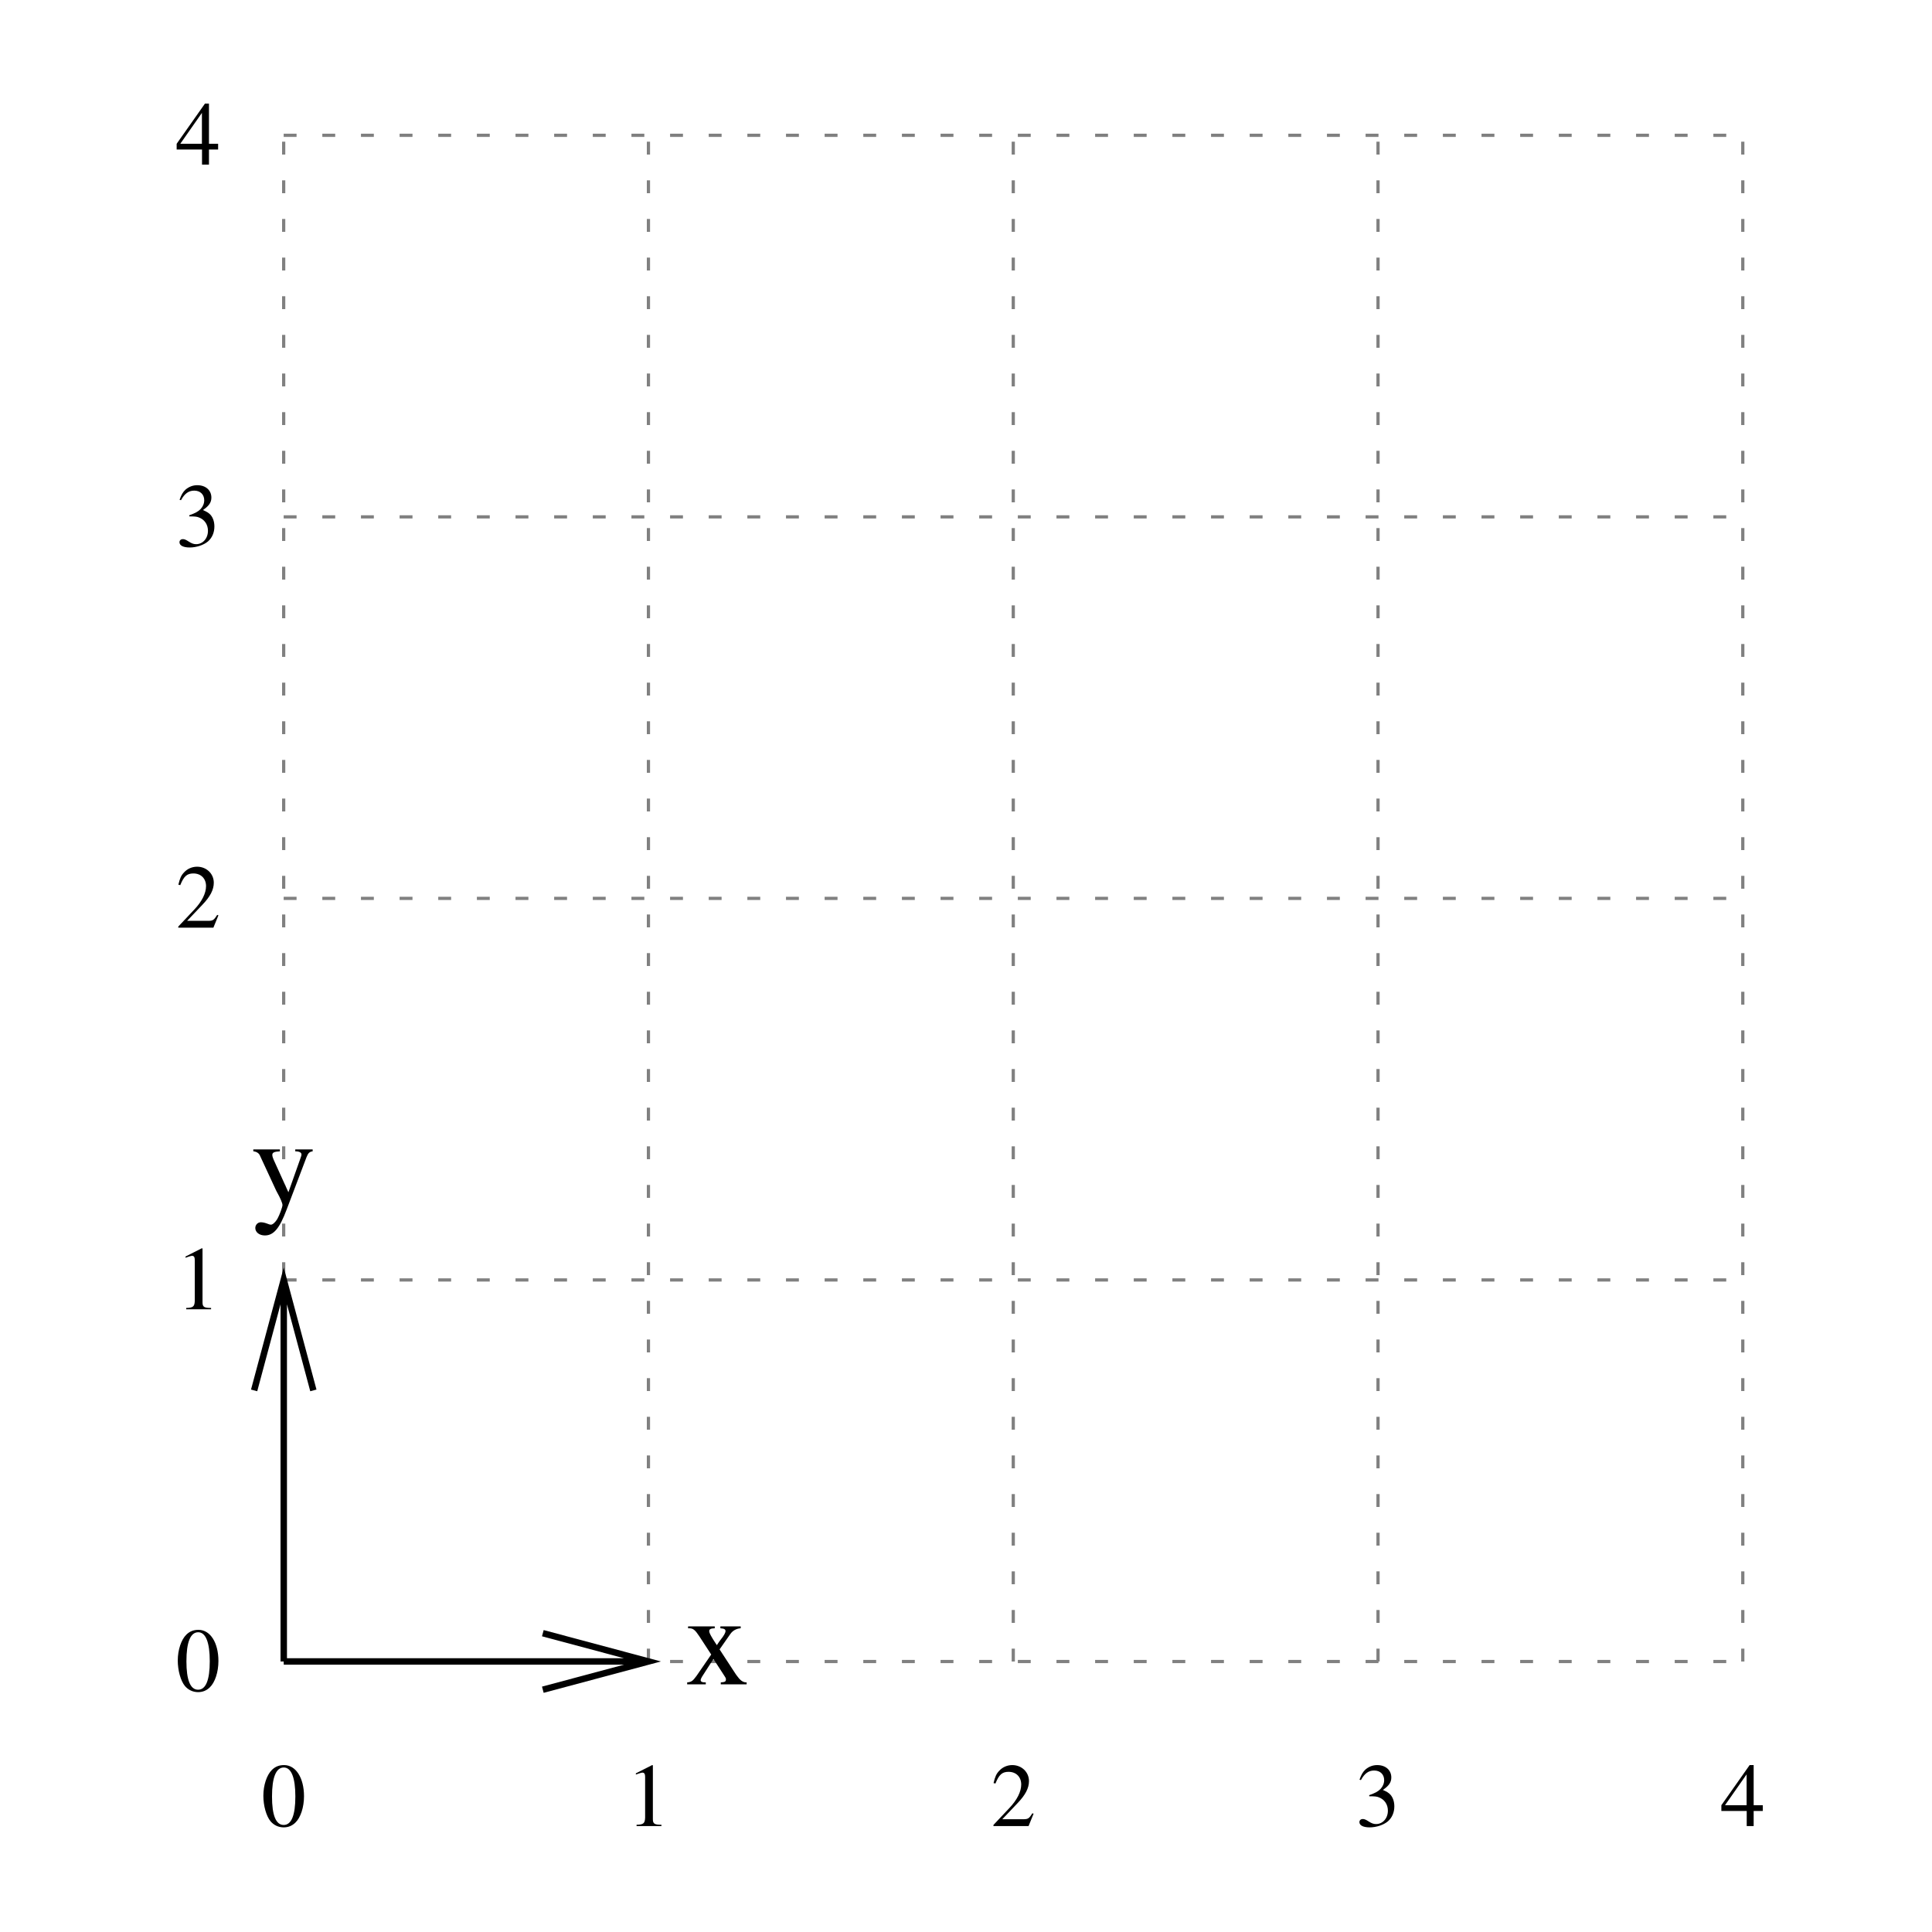
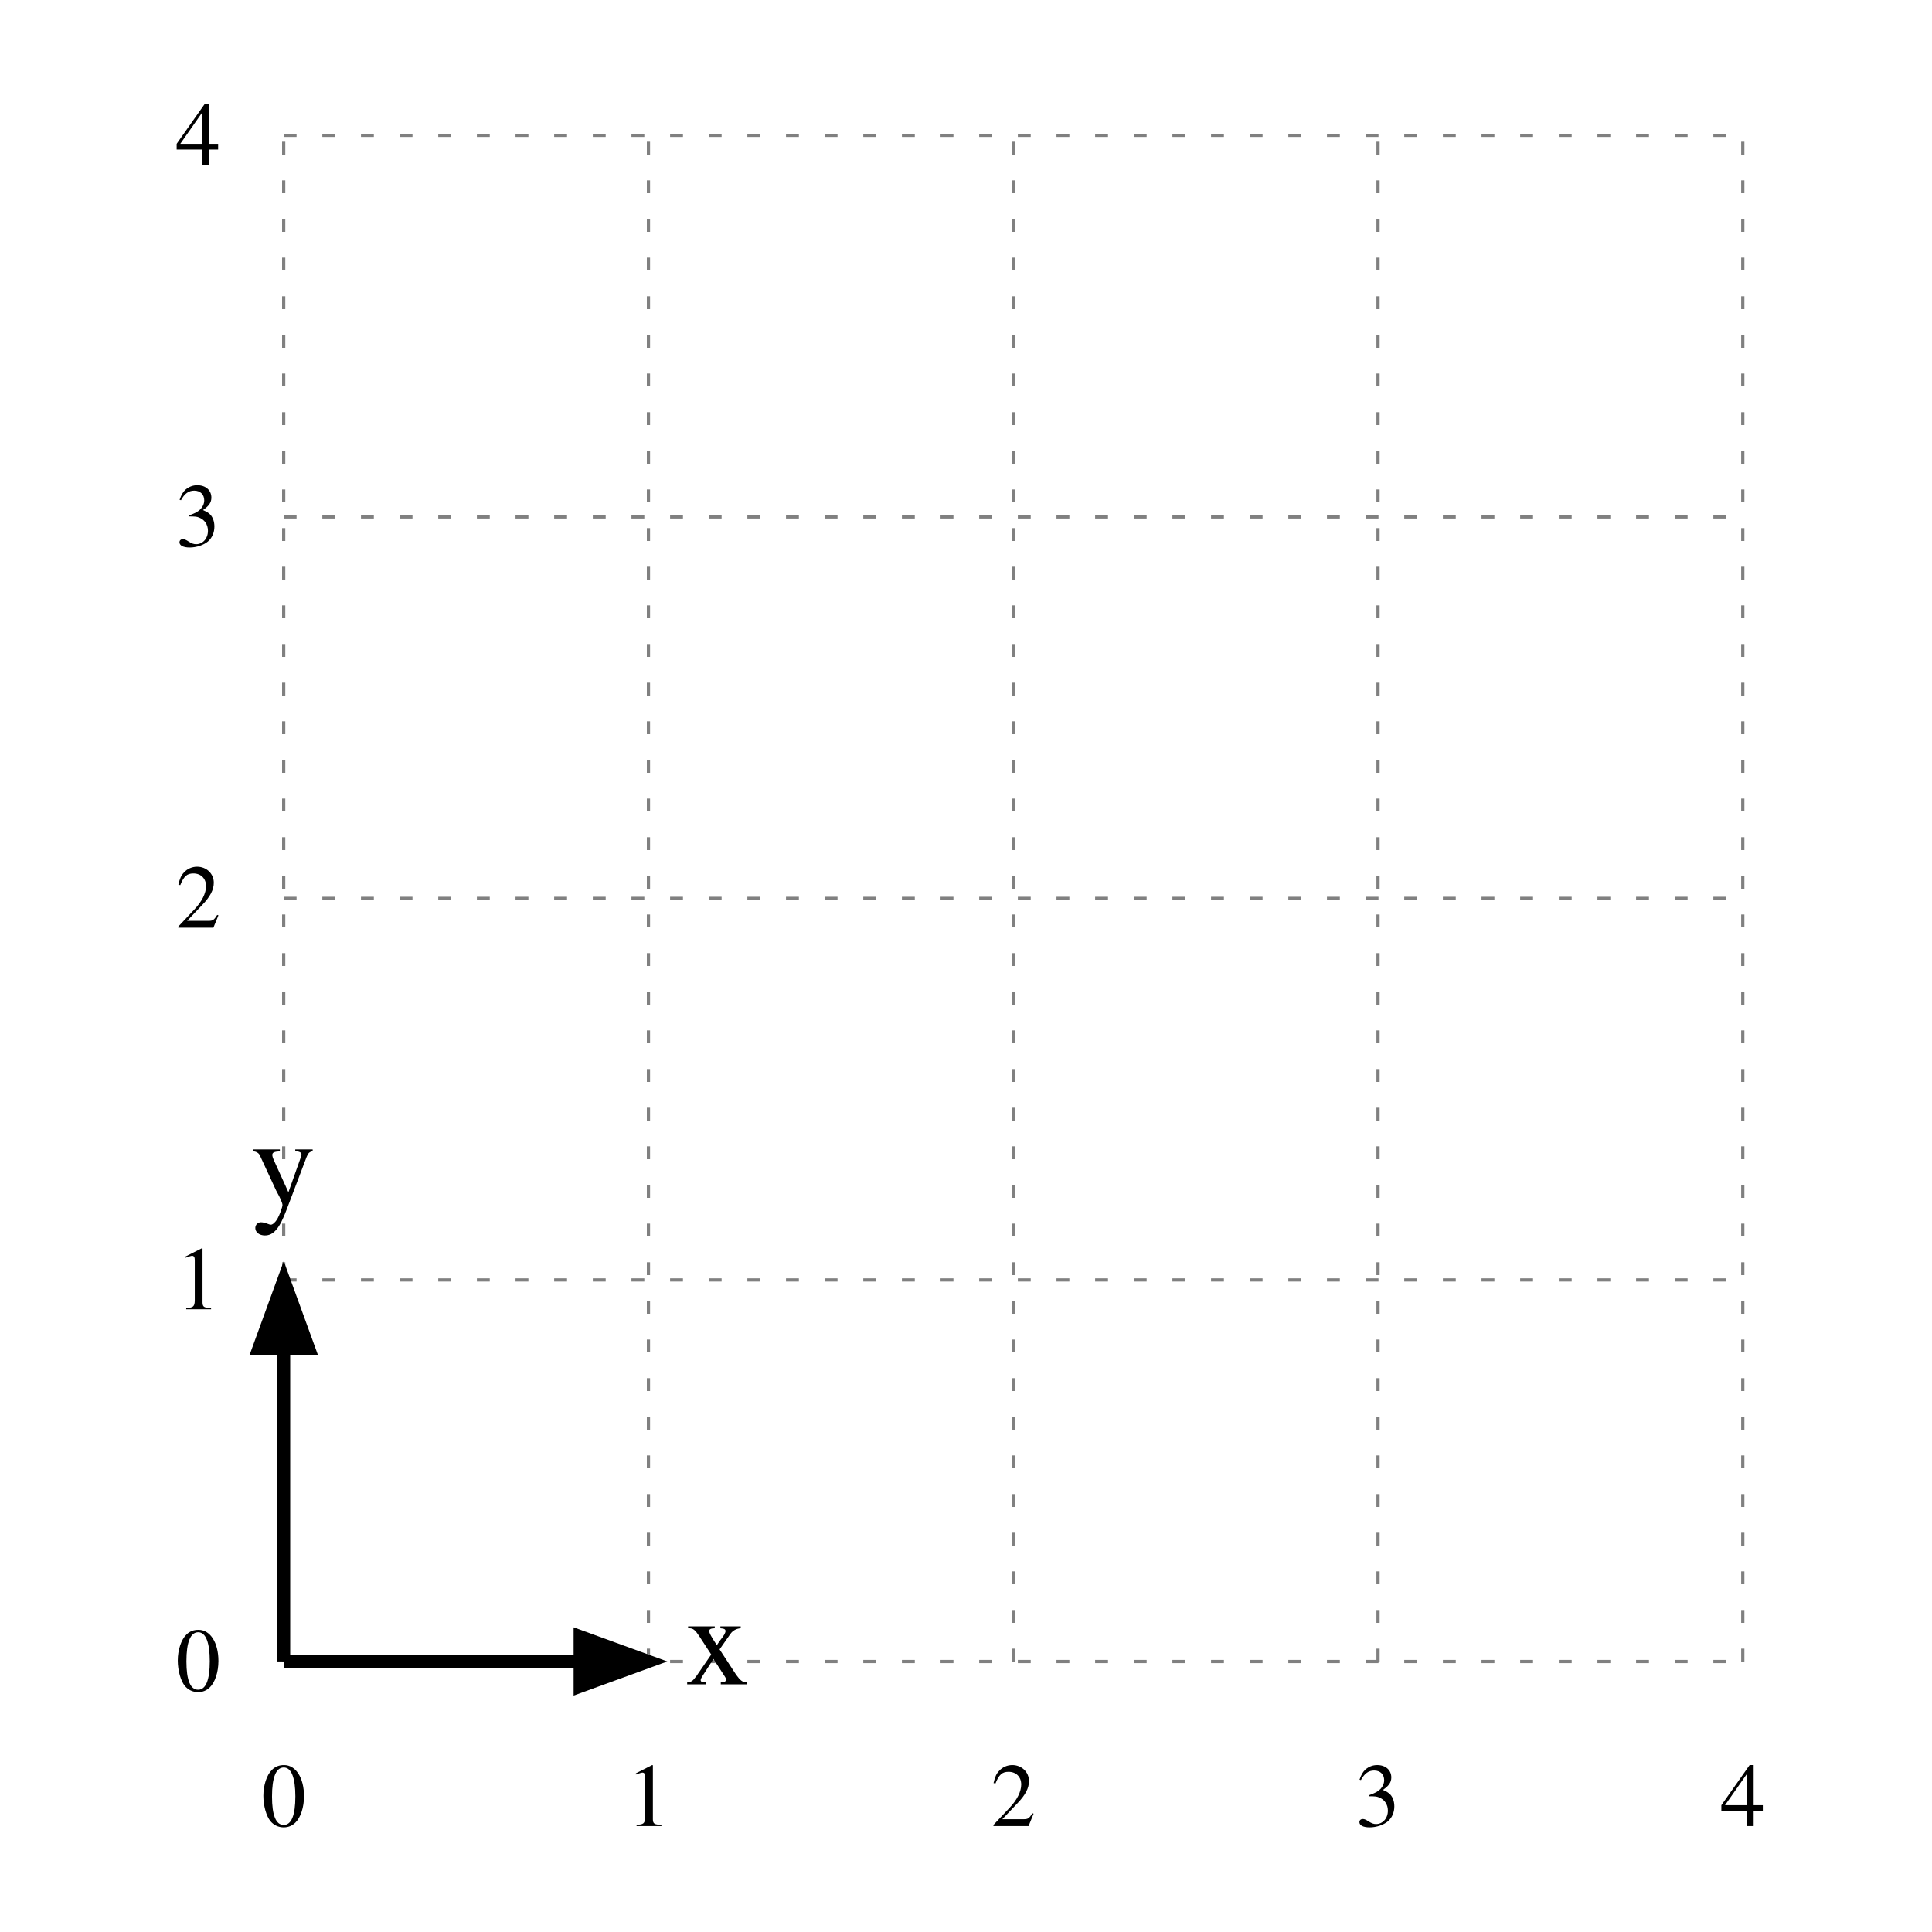
<svg xmlns="http://www.w3.org/2000/svg" xmlns:xlink="http://www.w3.org/1999/xlink" width="300" height="300" viewBox="0 0 300 300">
  <g id="gnuplot_canvas">
    <rect x="0" y="0" width="300" height="300" fill="none" />
    <defs>
      <circle id="gpDot" r="0.5" stroke-width="0.5" stroke="currentColor" />
      <path id="gpPt0" stroke-width="0.190" stroke="currentColor" d="M-1,0 h2 M0,-1 v2" />
      <path id="gpPt1" stroke-width="0.190" stroke="currentColor" d="M-1,-1 L1,1 M1,-1 L-1,1" />
      <path id="gpPt2" stroke-width="0.190" stroke="currentColor" d="M-1,0 L1,0 M0,-1 L0,1 M-1,-1 L1,1 M-1,1 L1,-1" />
      <rect id="gpPt3" stroke-width="0.190" stroke="currentColor" x="-1" y="-1" width="2" height="2" />
      <rect id="gpPt4" stroke-width="0.190" stroke="currentColor" fill="currentColor" x="-1" y="-1" width="2" height="2" />
      <circle id="gpPt5" stroke-width="0.190" stroke="currentColor" cx="0" cy="0" r="1" />
      <use xlink:href="#gpPt5" id="gpPt6" fill="currentColor" stroke="none" />
      <path id="gpPt7" stroke-width="0.190" stroke="currentColor" d="M0,-1.33 L-1.33,0.67 L1.33,0.67 z" />
      <use xlink:href="#gpPt7" id="gpPt8" fill="currentColor" stroke="none" />
      <use xlink:href="#gpPt7" id="gpPt9" stroke="currentColor" transform="rotate(180)" />
      <use xlink:href="#gpPt9" id="gpPt10" fill="currentColor" stroke="none" />
      <use xlink:href="#gpPt3" id="gpPt11" stroke="currentColor" transform="rotate(45)" />
      <use xlink:href="#gpPt11" id="gpPt12" fill="currentColor" stroke="none" />
      <path id="gpPt13" stroke-width="0.190" stroke="currentColor" d="M0,1.330 L1.265,0.411 L0.782,-1.067 L-0.782,-1.076 L-1.265,0.411 z" />
      <use xlink:href="#gpPt13" id="gpPt14" fill="currentColor" stroke="none" />
      <filter id="textbox" filterUnits="objectBoundingBox" x="0" y="0" height="1" width="1">
        <feFlood flood-color="white" flood-opacity="1" result="bgnd" />
        <feComposite in="SourceGraphic" in2="bgnd" operator="atop" />
      </filter>
      <filter id="greybox" filterUnits="objectBoundingBox" x="0" y="0" height="1" width="1">
        <feFlood flood-color="lightgrey" flood-opacity="1" result="grey" />
        <feComposite in="SourceGraphic" in2="grey" operator="atop" />
      </filter>
    </defs>
    <g fill="none" color="white" stroke="currentColor" stroke-width="1.00" stroke-linecap="butt" stroke-linejoin="miter">
</g>
    <g fill="none" color="black" stroke="currentColor" stroke-width="1.00" stroke-linecap="butt" stroke-linejoin="miter">
</g>
    <g fill="none" color="black" stroke="black" stroke-width="0.50" stroke-linecap="butt" stroke-linejoin="miter">
</g>
    <g fill="none" color="gray" stroke="currentColor" stroke-width="0.50" stroke-linecap="butt" stroke-linejoin="miter">
      <path stroke="gray" stroke-dasharray="2,4" class="gridline" d="M44.05,258.00 L270.62,258.00  " />
    </g>
    <g fill="none" color="gray" stroke="gray" stroke-width="1.00" stroke-linecap="butt" stroke-linejoin="miter">
</g>
    <g fill="none" color="black" stroke="currentColor" stroke-width="1.00" stroke-linecap="butt" stroke-linejoin="miter">
      <path stroke="black" d="M44.05,258.00 M270.62,258.00  " />
      <g transform="translate(34.26,262.55)" stroke="none" fill="black" font-family="Times" font-size="14.00" text-anchor="end">
        <text>
          <tspan font-family="Times"> 0</tspan>
        </text>
      </g>
    </g>
    <g fill="none" color="black" stroke="currentColor" stroke-width="1.00" stroke-linecap="butt" stroke-linejoin="miter">
</g>
    <g fill="none" color="black" stroke="black" stroke-width="0.50" stroke-linecap="butt" stroke-linejoin="miter">
</g>
    <g fill="none" color="gray" stroke="currentColor" stroke-width="0.50" stroke-linecap="butt" stroke-linejoin="miter">
      <path stroke="gray" stroke-dasharray="2,4" class="gridline" d="M44.05,198.75 L270.62,198.75  " />
    </g>
    <g fill="none" color="gray" stroke="gray" stroke-width="1.00" stroke-linecap="butt" stroke-linejoin="miter">
</g>
    <g fill="none" color="black" stroke="currentColor" stroke-width="1.00" stroke-linecap="butt" stroke-linejoin="miter">
      <path stroke="black" d="M44.05,198.75 M270.62,198.75  " />
      <g transform="translate(34.26,203.30)" stroke="none" fill="black" font-family="Times" font-size="14.00" text-anchor="end">
        <text>
          <tspan font-family="Times"> 1</tspan>
        </text>
      </g>
    </g>
    <g fill="none" color="black" stroke="currentColor" stroke-width="1.00" stroke-linecap="butt" stroke-linejoin="miter">
</g>
    <g fill="none" color="black" stroke="black" stroke-width="0.50" stroke-linecap="butt" stroke-linejoin="miter">
</g>
    <g fill="none" color="gray" stroke="currentColor" stroke-width="0.50" stroke-linecap="butt" stroke-linejoin="miter">
      <path stroke="gray" stroke-dasharray="2,4" class="gridline" d="M44.05,139.50 L270.62,139.50  " />
    </g>
    <g fill="none" color="gray" stroke="gray" stroke-width="1.00" stroke-linecap="butt" stroke-linejoin="miter">
</g>
    <g fill="none" color="black" stroke="currentColor" stroke-width="1.00" stroke-linecap="butt" stroke-linejoin="miter">
      <path stroke="black" d="M44.05,139.50 M270.62,139.50  " />
      <g transform="translate(34.26,144.05)" stroke="none" fill="black" font-family="Times" font-size="14.00" text-anchor="end">
        <text>
          <tspan font-family="Times"> 2</tspan>
        </text>
      </g>
    </g>
    <g fill="none" color="black" stroke="currentColor" stroke-width="1.00" stroke-linecap="butt" stroke-linejoin="miter">
</g>
    <g fill="none" color="black" stroke="black" stroke-width="0.50" stroke-linecap="butt" stroke-linejoin="miter">
</g>
    <g fill="none" color="gray" stroke="currentColor" stroke-width="0.50" stroke-linecap="butt" stroke-linejoin="miter">
      <path stroke="gray" stroke-dasharray="2,4" class="gridline" d="M44.05,80.26 L270.62,80.26  " />
    </g>
    <g fill="none" color="gray" stroke="gray" stroke-width="1.00" stroke-linecap="butt" stroke-linejoin="miter">
</g>
    <g fill="none" color="black" stroke="currentColor" stroke-width="1.00" stroke-linecap="butt" stroke-linejoin="miter">
      <path stroke="black" d="M44.05,80.26 M270.62,80.26  " />
      <g transform="translate(34.26,84.81)" stroke="none" fill="black" font-family="Times" font-size="14.00" text-anchor="end">
        <text>
          <tspan font-family="Times"> 3</tspan>
        </text>
      </g>
    </g>
    <g fill="none" color="black" stroke="currentColor" stroke-width="1.00" stroke-linecap="butt" stroke-linejoin="miter">
</g>
    <g fill="none" color="black" stroke="black" stroke-width="0.50" stroke-linecap="butt" stroke-linejoin="miter">
</g>
    <g fill="none" color="gray" stroke="currentColor" stroke-width="0.50" stroke-linecap="butt" stroke-linejoin="miter">
      <path stroke="gray" stroke-dasharray="2,4" class="gridline" d="M44.05,21.01 L270.62,21.01  " />
    </g>
    <g fill="none" color="gray" stroke="gray" stroke-width="1.00" stroke-linecap="butt" stroke-linejoin="miter">
</g>
    <g fill="none" color="black" stroke="currentColor" stroke-width="1.00" stroke-linecap="butt" stroke-linejoin="miter">
      <path stroke="black" d="M44.05,21.01 M270.62,21.01  " />
      <g transform="translate(34.26,25.56)" stroke="none" fill="black" font-family="Times" font-size="14.00" text-anchor="end">
        <text>
          <tspan font-family="Times"> 4</tspan>
        </text>
      </g>
    </g>
    <g fill="none" color="black" stroke="currentColor" stroke-width="1.00" stroke-linecap="butt" stroke-linejoin="miter">
</g>
    <g fill="none" color="black" stroke="black" stroke-width="0.50" stroke-linecap="butt" stroke-linejoin="miter">
</g>
    <g fill="none" color="gray" stroke="currentColor" stroke-width="0.50" stroke-linecap="butt" stroke-linejoin="miter">
      <path stroke="gray" stroke-dasharray="2,4" class="gridline" d="M44.05,258.00 L44.05,21.01  " />
    </g>
    <g fill="none" color="gray" stroke="gray" stroke-width="1.00" stroke-linecap="butt" stroke-linejoin="miter">
</g>
    <g fill="none" color="black" stroke="currentColor" stroke-width="1.00" stroke-linecap="butt" stroke-linejoin="miter">
      <path stroke="black" d="M44.05,258.00 M44.05,21.01  " />
      <g transform="translate(44.05,283.55)" stroke="none" fill="black" font-family="Times" font-size="14.00" text-anchor="middle">
        <text>
          <tspan font-family="Times"> 0</tspan>
        </text>
      </g>
    </g>
    <g fill="none" color="black" stroke="currentColor" stroke-width="1.00" stroke-linecap="butt" stroke-linejoin="miter">
</g>
    <g fill="none" color="black" stroke="black" stroke-width="0.50" stroke-linecap="butt" stroke-linejoin="miter">
</g>
    <g fill="none" color="gray" stroke="currentColor" stroke-width="0.50" stroke-linecap="butt" stroke-linejoin="miter">
      <path stroke="gray" stroke-dasharray="2,4" class="gridline" d="M100.69,258.00 L100.69,21.01  " />
    </g>
    <g fill="none" color="gray" stroke="gray" stroke-width="1.00" stroke-linecap="butt" stroke-linejoin="miter">
</g>
    <g fill="none" color="black" stroke="currentColor" stroke-width="1.00" stroke-linecap="butt" stroke-linejoin="miter">
      <path stroke="black" d="M100.69,258.00 M100.69,21.01  " />
      <g transform="translate(100.69,283.55)" stroke="none" fill="black" font-family="Times" font-size="14.00" text-anchor="middle">
        <text>
          <tspan font-family="Times"> 1</tspan>
        </text>
      </g>
    </g>
    <g fill="none" color="black" stroke="currentColor" stroke-width="1.00" stroke-linecap="butt" stroke-linejoin="miter">
</g>
    <g fill="none" color="black" stroke="black" stroke-width="0.50" stroke-linecap="butt" stroke-linejoin="miter">
</g>
    <g fill="none" color="gray" stroke="currentColor" stroke-width="0.50" stroke-linecap="butt" stroke-linejoin="miter">
      <path stroke="gray" stroke-dasharray="2,4" class="gridline" d="M157.34,258.00 L157.34,21.01  " />
    </g>
    <g fill="none" color="gray" stroke="gray" stroke-width="1.00" stroke-linecap="butt" stroke-linejoin="miter">
</g>
    <g fill="none" color="black" stroke="currentColor" stroke-width="1.00" stroke-linecap="butt" stroke-linejoin="miter">
      <path stroke="black" d="M157.34,258.00 M157.34,21.01  " />
      <g transform="translate(157.34,283.55)" stroke="none" fill="black" font-family="Times" font-size="14.00" text-anchor="middle">
        <text>
          <tspan font-family="Times"> 2</tspan>
        </text>
      </g>
    </g>
    <g fill="none" color="black" stroke="currentColor" stroke-width="1.00" stroke-linecap="butt" stroke-linejoin="miter">
</g>
    <g fill="none" color="black" stroke="black" stroke-width="0.50" stroke-linecap="butt" stroke-linejoin="miter">
</g>
    <g fill="none" color="gray" stroke="currentColor" stroke-width="0.50" stroke-linecap="butt" stroke-linejoin="miter">
      <path stroke="gray" stroke-dasharray="2,4" class="gridline" d="M213.98,258.00 L213.98,31.51 L213.98,21.01  " />
    </g>
    <g fill="none" color="gray" stroke="gray" stroke-width="1.00" stroke-linecap="butt" stroke-linejoin="miter">
</g>
    <g fill="none" color="black" stroke="currentColor" stroke-width="1.00" stroke-linecap="butt" stroke-linejoin="miter">
      <path stroke="black" d="M213.98,258.00 M213.98,21.01  " />
      <g transform="translate(213.98,283.55)" stroke="none" fill="black" font-family="Times" font-size="14.00" text-anchor="middle">
        <text>
          <tspan font-family="Times"> 3</tspan>
        </text>
      </g>
    </g>
    <g fill="none" color="black" stroke="currentColor" stroke-width="1.00" stroke-linecap="butt" stroke-linejoin="miter">
</g>
    <g fill="none" color="black" stroke="black" stroke-width="0.50" stroke-linecap="butt" stroke-linejoin="miter">
</g>
    <g fill="none" color="gray" stroke="currentColor" stroke-width="0.50" stroke-linecap="butt" stroke-linejoin="miter">
      <path stroke="gray" stroke-dasharray="2,4" class="gridline" d="M270.62,258.00 L270.62,21.01  " />
    </g>
    <g fill="none" color="gray" stroke="gray" stroke-width="1.00" stroke-linecap="butt" stroke-linejoin="miter">
</g>
    <g fill="none" color="black" stroke="currentColor" stroke-width="1.00" stroke-linecap="butt" stroke-linejoin="miter">
      <path stroke="black" d="M270.62,258.00 M270.62,21.01  " />
      <g transform="translate(270.62,283.55)" stroke="none" fill="black" font-family="Times" font-size="14.00" text-anchor="middle">
        <text>
          <tspan font-family="Times"> 4</tspan>
        </text>
      </g>
    </g>
    <g fill="none" color="black" stroke="currentColor" stroke-width="1.00" stroke-linecap="butt" stroke-linejoin="miter">
      <g transform="translate(106.36,261.54)" stroke="none" fill="black" font-family="Times" font-size="20.00" text-anchor="start">
        <text>
          <tspan font-family="Times">x</tspan>
        </text>
      </g>
      <g transform="translate(44.05,187.48)" stroke="none" fill="black" font-family="Times" font-size="20.00" text-anchor="middle">
        <text>
          <tspan font-family="Times">y</tspan>
        </text>
      </g>
-       <path stroke="black" d="M84.29,262.38 L100.70,257.99 L84.29,253.60 M44.06,257.99 L100.70,257.99 M48.66,215.90 L44.06,198.74 L39.46,215.90   M44.06,257.99 L44.06,198.74  " />
-     </g>
+     </g>
+     <g fill="none" color="black" stroke="black" stroke-width="2.00" stroke-linecap="butt" stroke-linejoin="miter">
+       <g stroke="none" shape-rendering="crispEdges">
+         <polygon fill="black" points="90.07,257.99 90.07,254.12 100.70,257.99 90.07,261.86 90.07,257.99 " />
+       </g>
+       <path stroke="black" d="M90.07,257.99 L90.07,254.12 L100.70,257.99 L90.07,261.86 L90.07,257.99 Z  " />
+       <path stroke="black" d="M44.06,257.99 L90.07,257.99  " />
+       <g stroke="none" shape-rendering="crispEdges">
+         <polygon fill="black" points="44.06,209.37 40.19,209.37 44.06,198.74 47.93,209.37 44.06,209.37 " />
+       </g>
+       <path stroke="black" d="M44.06,209.37 L40.19,209.37 L44.06,198.74 L47.93,209.37 L44.06,209.37 Z  " />
+       <path stroke="black" d="M44.06,257.99 L44.06,209.37  " />
+     </g>
+     <g fill="none" color="black" stroke="black" stroke-width="1.00" stroke-linecap="butt" stroke-linejoin="miter">
+ </g>
    <g fill="none" color="black" stroke="currentColor" stroke-width="1.00" stroke-linecap="butt" stroke-linejoin="miter">
</g>
    <g id="gnuplot_plot_1">
      <g fill="none" color="black" stroke="currentColor" stroke-width="1.00" stroke-linecap="butt" stroke-linejoin="miter">
</g>
    </g>
    <g fill="none" color="white" stroke="rgb(148,   0, 211)" stroke-width="2.00" stroke-linecap="butt" stroke-linejoin="miter">
</g>
    <g fill="none" color="black" stroke="currentColor" stroke-width="2.00" stroke-linecap="butt" stroke-linejoin="miter">
</g>
    <g fill="none" color="black" stroke="black" stroke-width="1.00" stroke-linecap="butt" stroke-linejoin="miter">
</g>
    <g fill="none" color="black" stroke="currentColor" stroke-width="1.00" stroke-linecap="butt" stroke-linejoin="miter">
</g>
  </g>
</svg>
